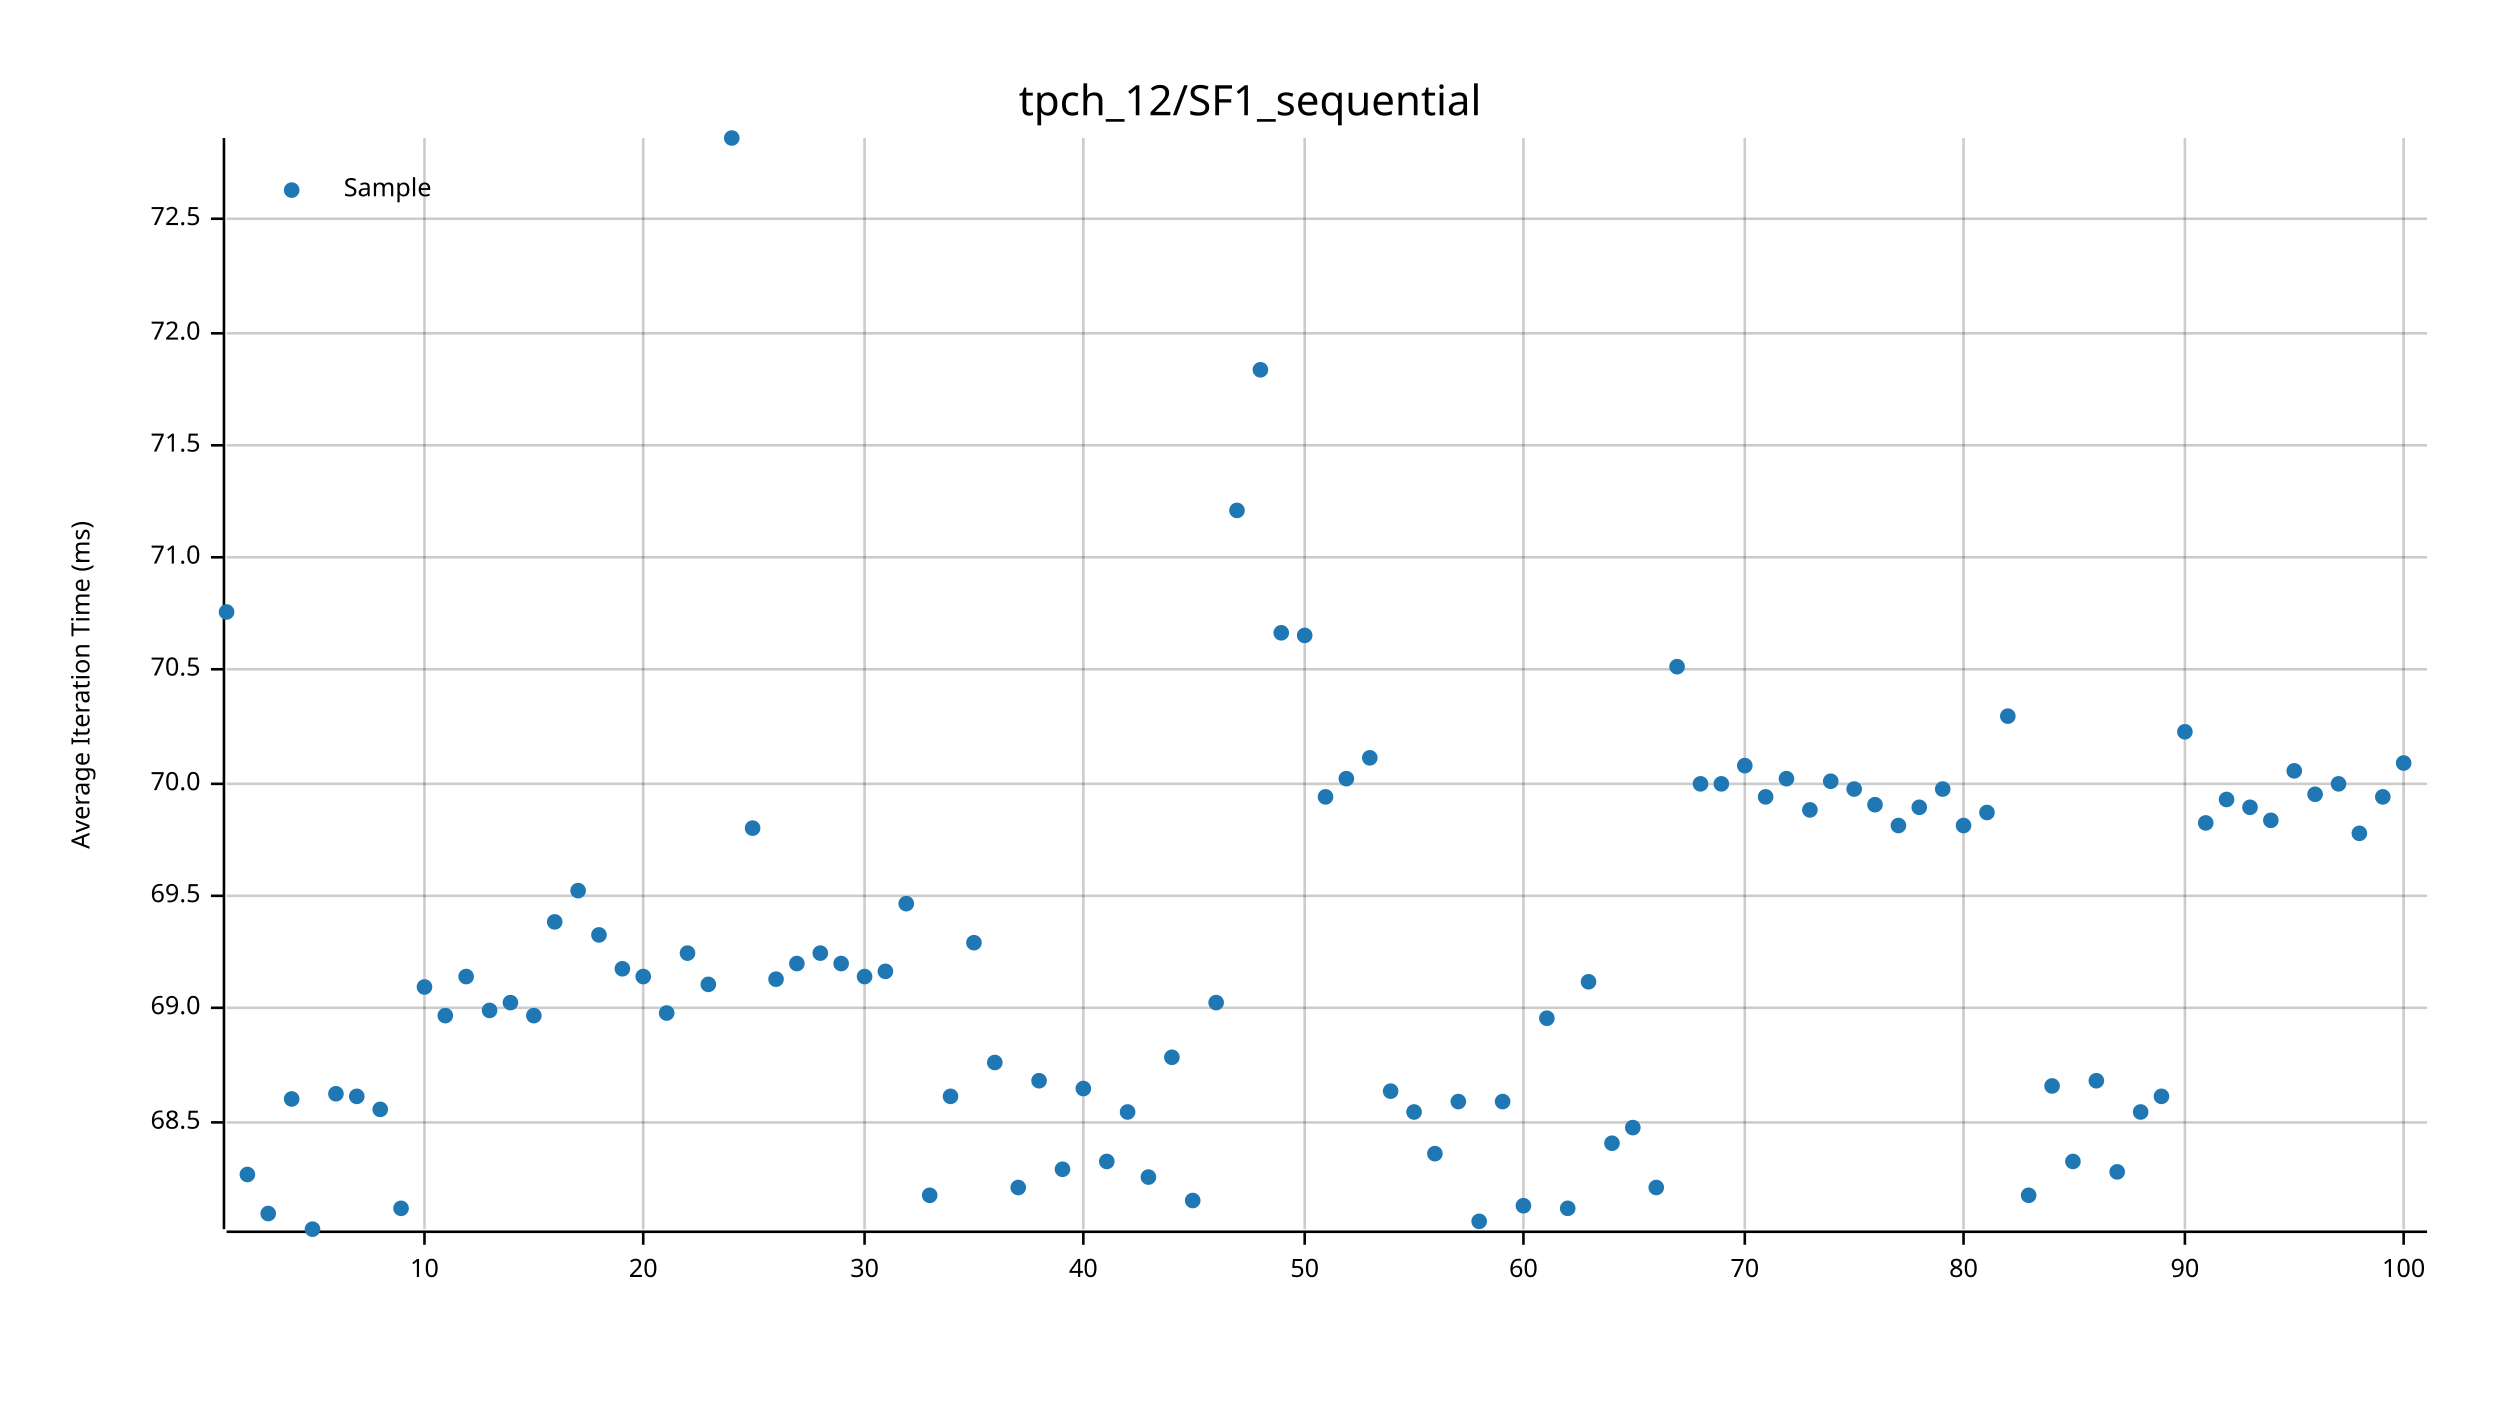
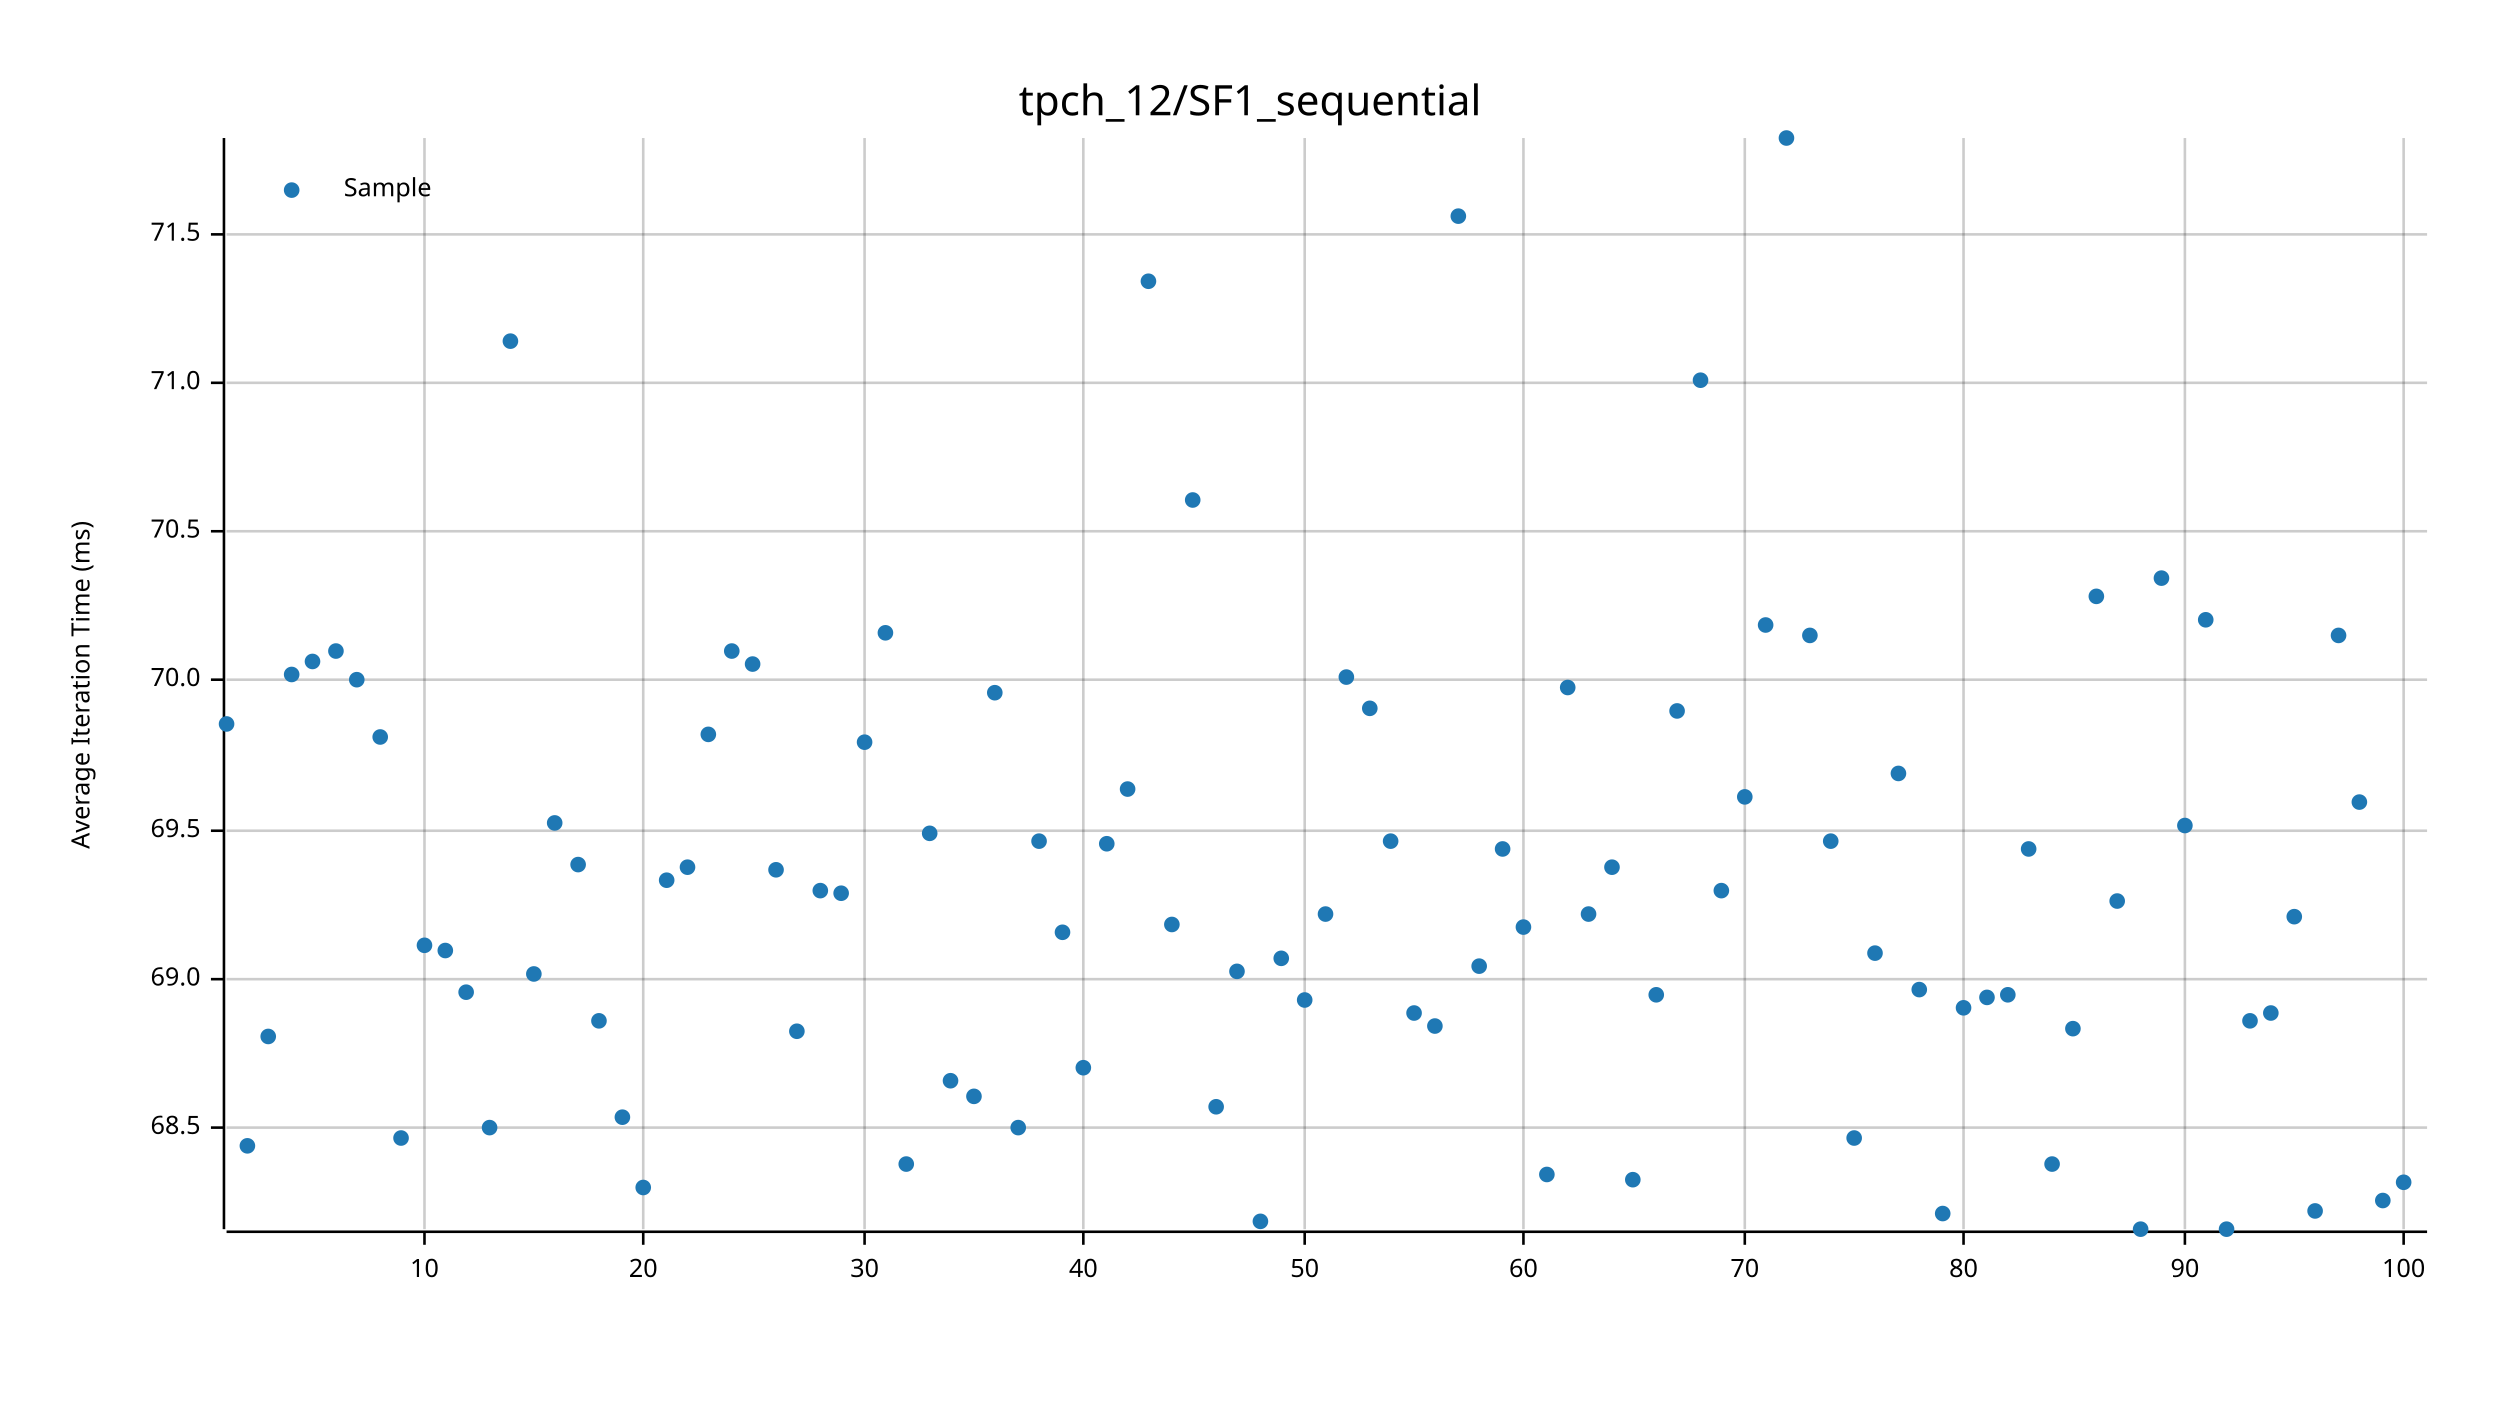
<svg xmlns="http://www.w3.org/2000/svg" width="960" height="540" viewBox="0 0 960 540">
  <text x="480" y="32" dy="0.76em" text-anchor="middle" font-family="sans-serif" font-size="16.129" opacity="1" fill="#000000">
tpch_12/SF1_sequential
</text>
  <text x="27" y="263" dy="0.76em" text-anchor="middle" font-family="sans-serif" font-size="9.677" opacity="1" fill="#000000" transform="rotate(270, 27, 263)">
Average Iteration Time (ms)
</text>
  <line opacity="0.2" stroke="#000000" stroke-width="1" x1="163" y1="472" x2="163" y2="53" />
  <line opacity="0.2" stroke="#000000" stroke-width="1" x1="247" y1="472" x2="247" y2="53" />
  <line opacity="0.2" stroke="#000000" stroke-width="1" x1="332" y1="472" x2="332" y2="53" />
  <line opacity="0.2" stroke="#000000" stroke-width="1" x1="416" y1="472" x2="416" y2="53" />
  <line opacity="0.2" stroke="#000000" stroke-width="1" x1="501" y1="472" x2="501" y2="53" />
  <line opacity="0.2" stroke="#000000" stroke-width="1" x1="585" y1="472" x2="585" y2="53" />
  <line opacity="0.2" stroke="#000000" stroke-width="1" x1="670" y1="472" x2="670" y2="53" />
  <line opacity="0.2" stroke="#000000" stroke-width="1" x1="754" y1="472" x2="754" y2="53" />
  <line opacity="0.2" stroke="#000000" stroke-width="1" x1="839" y1="472" x2="839" y2="53" />
  <line opacity="0.2" stroke="#000000" stroke-width="1" x1="923" y1="472" x2="923" y2="53" />
-   <line opacity="0.2" stroke="#000000" stroke-width="1" x1="87" y1="431" x2="932" y2="431" />
-   <line opacity="0.2" stroke="#000000" stroke-width="1" x1="87" y1="387" x2="932" y2="387" />
-   <line opacity="0.2" stroke="#000000" stroke-width="1" x1="87" y1="344" x2="932" y2="344" />
-   <line opacity="0.2" stroke="#000000" stroke-width="1" x1="87" y1="301" x2="932" y2="301" />
-   <line opacity="0.2" stroke="#000000" stroke-width="1" x1="87" y1="257" x2="932" y2="257" />
-   <line opacity="0.2" stroke="#000000" stroke-width="1" x1="87" y1="214" x2="932" y2="214" />
-   <line opacity="0.2" stroke="#000000" stroke-width="1" x1="87" y1="171" x2="932" y2="171" />
-   <line opacity="0.2" stroke="#000000" stroke-width="1" x1="87" y1="128" x2="932" y2="128" />
-   <line opacity="0.2" stroke="#000000" stroke-width="1" x1="87" y1="84" x2="932" y2="84" />
+   <line opacity="0.2" stroke="#000000" stroke-width="1" x1="87" y1="433" x2="932" y2="433" />
+   <line opacity="0.2" stroke="#000000" stroke-width="1" x1="87" y1="376" x2="932" y2="376" />
+   <line opacity="0.2" stroke="#000000" stroke-width="1" x1="87" y1="319" x2="932" y2="319" />
+   <line opacity="0.2" stroke="#000000" stroke-width="1" x1="87" y1="261" x2="932" y2="261" />
+   <line opacity="0.2" stroke="#000000" stroke-width="1" x1="87" y1="204" x2="932" y2="204" />
+   <line opacity="0.2" stroke="#000000" stroke-width="1" x1="87" y1="147" x2="932" y2="147" />
+   <line opacity="0.2" stroke="#000000" stroke-width="1" x1="87" y1="90" x2="932" y2="90" />
  <polyline fill="none" opacity="1" stroke="#000000" stroke-width="1" points="86,53 86,472 " />
-   <text x="77" y="431" dy="0.5ex" text-anchor="end" font-family="sans-serif" font-size="9.677" opacity="1" fill="#000000">
+   <text x="77" y="433" dy="0.5ex" text-anchor="end" font-family="sans-serif" font-size="9.677" opacity="1" fill="#000000">
68.5
</text>
-   <polyline fill="none" opacity="1" stroke="#000000" stroke-width="1" points="81,431 86,431 " />
-   <text x="77" y="387" dy="0.5ex" text-anchor="end" font-family="sans-serif" font-size="9.677" opacity="1" fill="#000000">
+   <polyline fill="none" opacity="1" stroke="#000000" stroke-width="1" points="81,433 86,433 " />
+   <text x="77" y="376" dy="0.5ex" text-anchor="end" font-family="sans-serif" font-size="9.677" opacity="1" fill="#000000">
69.0
</text>
-   <polyline fill="none" opacity="1" stroke="#000000" stroke-width="1" points="81,387 86,387 " />
-   <text x="77" y="344" dy="0.5ex" text-anchor="end" font-family="sans-serif" font-size="9.677" opacity="1" fill="#000000">
+   <polyline fill="none" opacity="1" stroke="#000000" stroke-width="1" points="81,376 86,376 " />
+   <text x="77" y="319" dy="0.5ex" text-anchor="end" font-family="sans-serif" font-size="9.677" opacity="1" fill="#000000">
69.5
</text>
-   <polyline fill="none" opacity="1" stroke="#000000" stroke-width="1" points="81,344 86,344 " />
-   <text x="77" y="301" dy="0.5ex" text-anchor="end" font-family="sans-serif" font-size="9.677" opacity="1" fill="#000000">
+   <polyline fill="none" opacity="1" stroke="#000000" stroke-width="1" points="81,319 86,319 " />
+   <text x="77" y="261" dy="0.5ex" text-anchor="end" font-family="sans-serif" font-size="9.677" opacity="1" fill="#000000">
70.0
</text>
-   <polyline fill="none" opacity="1" stroke="#000000" stroke-width="1" points="81,301 86,301 " />
-   <text x="77" y="257" dy="0.5ex" text-anchor="end" font-family="sans-serif" font-size="9.677" opacity="1" fill="#000000">
+   <polyline fill="none" opacity="1" stroke="#000000" stroke-width="1" points="81,261 86,261 " />
+   <text x="77" y="204" dy="0.5ex" text-anchor="end" font-family="sans-serif" font-size="9.677" opacity="1" fill="#000000">
70.5
</text>
-   <polyline fill="none" opacity="1" stroke="#000000" stroke-width="1" points="81,257 86,257 " />
-   <text x="77" y="214" dy="0.5ex" text-anchor="end" font-family="sans-serif" font-size="9.677" opacity="1" fill="#000000">
+   <polyline fill="none" opacity="1" stroke="#000000" stroke-width="1" points="81,204 86,204 " />
+   <text x="77" y="147" dy="0.5ex" text-anchor="end" font-family="sans-serif" font-size="9.677" opacity="1" fill="#000000">
71.0
</text>
-   <polyline fill="none" opacity="1" stroke="#000000" stroke-width="1" points="81,214 86,214 " />
-   <text x="77" y="171" dy="0.5ex" text-anchor="end" font-family="sans-serif" font-size="9.677" opacity="1" fill="#000000">
+   <polyline fill="none" opacity="1" stroke="#000000" stroke-width="1" points="81,147 86,147 " />
+   <text x="77" y="90" dy="0.5ex" text-anchor="end" font-family="sans-serif" font-size="9.677" opacity="1" fill="#000000">
71.5
</text>
-   <polyline fill="none" opacity="1" stroke="#000000" stroke-width="1" points="81,171 86,171 " />
-   <text x="77" y="128" dy="0.5ex" text-anchor="end" font-family="sans-serif" font-size="9.677" opacity="1" fill="#000000">
- 72.0
- </text>
-   <polyline fill="none" opacity="1" stroke="#000000" stroke-width="1" points="81,128 86,128 " />
-   <text x="77" y="84" dy="0.5ex" text-anchor="end" font-family="sans-serif" font-size="9.677" opacity="1" fill="#000000">
- 72.5
- </text>
-   <polyline fill="none" opacity="1" stroke="#000000" stroke-width="1" points="81,84 86,84 " />
+   <polyline fill="none" opacity="1" stroke="#000000" stroke-width="1" points="81,90 86,90 " />
  <polyline fill="none" opacity="1" stroke="#000000" stroke-width="1" points="87,473 932,473 " />
  <text x="163" y="483" dy="0.76em" text-anchor="middle" font-family="sans-serif" font-size="9.677" opacity="1" fill="#000000">
10
</text>
  <polyline fill="none" opacity="1" stroke="#000000" stroke-width="1" points="163,473 163,478 " />
  <text x="247" y="483" dy="0.76em" text-anchor="middle" font-family="sans-serif" font-size="9.677" opacity="1" fill="#000000">
20
</text>
  <polyline fill="none" opacity="1" stroke="#000000" stroke-width="1" points="247,473 247,478 " />
  <text x="332" y="483" dy="0.76em" text-anchor="middle" font-family="sans-serif" font-size="9.677" opacity="1" fill="#000000">
30
</text>
  <polyline fill="none" opacity="1" stroke="#000000" stroke-width="1" points="332,473 332,478 " />
  <text x="416" y="483" dy="0.76em" text-anchor="middle" font-family="sans-serif" font-size="9.677" opacity="1" fill="#000000">
40
</text>
  <polyline fill="none" opacity="1" stroke="#000000" stroke-width="1" points="416,473 416,478 " />
  <text x="501" y="483" dy="0.76em" text-anchor="middle" font-family="sans-serif" font-size="9.677" opacity="1" fill="#000000">
50
</text>
  <polyline fill="none" opacity="1" stroke="#000000" stroke-width="1" points="501,473 501,478 " />
  <text x="585" y="483" dy="0.76em" text-anchor="middle" font-family="sans-serif" font-size="9.677" opacity="1" fill="#000000">
60
</text>
  <polyline fill="none" opacity="1" stroke="#000000" stroke-width="1" points="585,473 585,478 " />
  <text x="670" y="483" dy="0.76em" text-anchor="middle" font-family="sans-serif" font-size="9.677" opacity="1" fill="#000000">
70
</text>
  <polyline fill="none" opacity="1" stroke="#000000" stroke-width="1" points="670,473 670,478 " />
  <text x="754" y="483" dy="0.76em" text-anchor="middle" font-family="sans-serif" font-size="9.677" opacity="1" fill="#000000">
80
</text>
  <polyline fill="none" opacity="1" stroke="#000000" stroke-width="1" points="754,473 754,478 " />
  <text x="839" y="483" dy="0.76em" text-anchor="middle" font-family="sans-serif" font-size="9.677" opacity="1" fill="#000000">
90
</text>
  <polyline fill="none" opacity="1" stroke="#000000" stroke-width="1" points="839,473 839,478 " />
  <text x="923" y="483" dy="0.76em" text-anchor="middle" font-family="sans-serif" font-size="9.677" opacity="1" fill="#000000">
100
</text>
  <polyline fill="none" opacity="1" stroke="#000000" stroke-width="1" points="923,473 923,478 " />
-   <circle cx="87" cy="235" r="3" opacity="1" fill="#1F78B4" stroke="none" stroke-width="1" />
-   <circle cx="95" cy="451" r="3" opacity="1" fill="#1F78B4" stroke="none" stroke-width="1" />
-   <circle cx="103" cy="466" r="3" opacity="1" fill="#1F78B4" stroke="none" stroke-width="1" />
-   <circle cx="112" cy="422" r="3" opacity="1" fill="#1F78B4" stroke="none" stroke-width="1" />
-   <circle cx="120" cy="472" r="3" opacity="1" fill="#1F78B4" stroke="none" stroke-width="1" />
-   <circle cx="129" cy="420" r="3" opacity="1" fill="#1F78B4" stroke="none" stroke-width="1" />
-   <circle cx="137" cy="421" r="3" opacity="1" fill="#1F78B4" stroke="none" stroke-width="1" />
-   <circle cx="146" cy="426" r="3" opacity="1" fill="#1F78B4" stroke="none" stroke-width="1" />
-   <circle cx="154" cy="464" r="3" opacity="1" fill="#1F78B4" stroke="none" stroke-width="1" />
-   <circle cx="163" cy="379" r="3" opacity="1" fill="#1F78B4" stroke="none" stroke-width="1" />
-   <circle cx="171" cy="390" r="3" opacity="1" fill="#1F78B4" stroke="none" stroke-width="1" />
-   <circle cx="179" cy="375" r="3" opacity="1" fill="#1F78B4" stroke="none" stroke-width="1" />
-   <circle cx="188" cy="388" r="3" opacity="1" fill="#1F78B4" stroke="none" stroke-width="1" />
-   <circle cx="196" cy="385" r="3" opacity="1" fill="#1F78B4" stroke="none" stroke-width="1" />
-   <circle cx="205" cy="390" r="3" opacity="1" fill="#1F78B4" stroke="none" stroke-width="1" />
-   <circle cx="213" cy="354" r="3" opacity="1" fill="#1F78B4" stroke="none" stroke-width="1" />
-   <circle cx="222" cy="342" r="3" opacity="1" fill="#1F78B4" stroke="none" stroke-width="1" />
-   <circle cx="230" cy="359" r="3" opacity="1" fill="#1F78B4" stroke="none" stroke-width="1" />
-   <circle cx="239" cy="372" r="3" opacity="1" fill="#1F78B4" stroke="none" stroke-width="1" />
-   <circle cx="247" cy="375" r="3" opacity="1" fill="#1F78B4" stroke="none" stroke-width="1" />
-   <circle cx="256" cy="389" r="3" opacity="1" fill="#1F78B4" stroke="none" stroke-width="1" />
-   <circle cx="264" cy="366" r="3" opacity="1" fill="#1F78B4" stroke="none" stroke-width="1" />
-   <circle cx="272" cy="378" r="3" opacity="1" fill="#1F78B4" stroke="none" stroke-width="1" />
-   <circle cx="281" cy="53" r="3" opacity="1" fill="#1F78B4" stroke="none" stroke-width="1" />
-   <circle cx="289" cy="318" r="3" opacity="1" fill="#1F78B4" stroke="none" stroke-width="1" />
-   <circle cx="298" cy="376" r="3" opacity="1" fill="#1F78B4" stroke="none" stroke-width="1" />
-   <circle cx="306" cy="370" r="3" opacity="1" fill="#1F78B4" stroke="none" stroke-width="1" />
-   <circle cx="315" cy="366" r="3" opacity="1" fill="#1F78B4" stroke="none" stroke-width="1" />
-   <circle cx="323" cy="370" r="3" opacity="1" fill="#1F78B4" stroke="none" stroke-width="1" />
-   <circle cx="332" cy="375" r="3" opacity="1" fill="#1F78B4" stroke="none" stroke-width="1" />
-   <circle cx="340" cy="373" r="3" opacity="1" fill="#1F78B4" stroke="none" stroke-width="1" />
-   <circle cx="348" cy="347" r="3" opacity="1" fill="#1F78B4" stroke="none" stroke-width="1" />
-   <circle cx="357" cy="459" r="3" opacity="1" fill="#1F78B4" stroke="none" stroke-width="1" />
-   <circle cx="365" cy="421" r="3" opacity="1" fill="#1F78B4" stroke="none" stroke-width="1" />
-   <circle cx="374" cy="362" r="3" opacity="1" fill="#1F78B4" stroke="none" stroke-width="1" />
-   <circle cx="382" cy="408" r="3" opacity="1" fill="#1F78B4" stroke="none" stroke-width="1" />
-   <circle cx="391" cy="456" r="3" opacity="1" fill="#1F78B4" stroke="none" stroke-width="1" />
-   <circle cx="399" cy="415" r="3" opacity="1" fill="#1F78B4" stroke="none" stroke-width="1" />
-   <circle cx="408" cy="449" r="3" opacity="1" fill="#1F78B4" stroke="none" stroke-width="1" />
-   <circle cx="416" cy="418" r="3" opacity="1" fill="#1F78B4" stroke="none" stroke-width="1" />
-   <circle cx="425" cy="446" r="3" opacity="1" fill="#1F78B4" stroke="none" stroke-width="1" />
-   <circle cx="433" cy="427" r="3" opacity="1" fill="#1F78B4" stroke="none" stroke-width="1" />
-   <circle cx="441" cy="452" r="3" opacity="1" fill="#1F78B4" stroke="none" stroke-width="1" />
-   <circle cx="450" cy="406" r="3" opacity="1" fill="#1F78B4" stroke="none" stroke-width="1" />
-   <circle cx="458" cy="461" r="3" opacity="1" fill="#1F78B4" stroke="none" stroke-width="1" />
-   <circle cx="467" cy="385" r="3" opacity="1" fill="#1F78B4" stroke="none" stroke-width="1" />
-   <circle cx="475" cy="196" r="3" opacity="1" fill="#1F78B4" stroke="none" stroke-width="1" />
-   <circle cx="484" cy="142" r="3" opacity="1" fill="#1F78B4" stroke="none" stroke-width="1" />
-   <circle cx="492" cy="243" r="3" opacity="1" fill="#1F78B4" stroke="none" stroke-width="1" />
-   <circle cx="501" cy="244" r="3" opacity="1" fill="#1F78B4" stroke="none" stroke-width="1" />
-   <circle cx="509" cy="306" r="3" opacity="1" fill="#1F78B4" stroke="none" stroke-width="1" />
-   <circle cx="517" cy="299" r="3" opacity="1" fill="#1F78B4" stroke="none" stroke-width="1" />
-   <circle cx="526" cy="291" r="3" opacity="1" fill="#1F78B4" stroke="none" stroke-width="1" />
-   <circle cx="534" cy="419" r="3" opacity="1" fill="#1F78B4" stroke="none" stroke-width="1" />
-   <circle cx="543" cy="427" r="3" opacity="1" fill="#1F78B4" stroke="none" stroke-width="1" />
-   <circle cx="551" cy="443" r="3" opacity="1" fill="#1F78B4" stroke="none" stroke-width="1" />
-   <circle cx="560" cy="423" r="3" opacity="1" fill="#1F78B4" stroke="none" stroke-width="1" />
-   <circle cx="568" cy="469" r="3" opacity="1" fill="#1F78B4" stroke="none" stroke-width="1" />
-   <circle cx="577" cy="423" r="3" opacity="1" fill="#1F78B4" stroke="none" stroke-width="1" />
-   <circle cx="585" cy="463" r="3" opacity="1" fill="#1F78B4" stroke="none" stroke-width="1" />
-   <circle cx="594" cy="391" r="3" opacity="1" fill="#1F78B4" stroke="none" stroke-width="1" />
-   <circle cx="602" cy="464" r="3" opacity="1" fill="#1F78B4" stroke="none" stroke-width="1" />
-   <circle cx="610" cy="377" r="3" opacity="1" fill="#1F78B4" stroke="none" stroke-width="1" />
-   <circle cx="619" cy="439" r="3" opacity="1" fill="#1F78B4" stroke="none" stroke-width="1" />
-   <circle cx="627" cy="433" r="3" opacity="1" fill="#1F78B4" stroke="none" stroke-width="1" />
-   <circle cx="636" cy="456" r="3" opacity="1" fill="#1F78B4" stroke="none" stroke-width="1" />
-   <circle cx="644" cy="256" r="3" opacity="1" fill="#1F78B4" stroke="none" stroke-width="1" />
-   <circle cx="653" cy="301" r="3" opacity="1" fill="#1F78B4" stroke="none" stroke-width="1" />
-   <circle cx="661" cy="301" r="3" opacity="1" fill="#1F78B4" stroke="none" stroke-width="1" />
-   <circle cx="670" cy="294" r="3" opacity="1" fill="#1F78B4" stroke="none" stroke-width="1" />
-   <circle cx="678" cy="306" r="3" opacity="1" fill="#1F78B4" stroke="none" stroke-width="1" />
-   <circle cx="686" cy="299" r="3" opacity="1" fill="#1F78B4" stroke="none" stroke-width="1" />
-   <circle cx="695" cy="311" r="3" opacity="1" fill="#1F78B4" stroke="none" stroke-width="1" />
-   <circle cx="703" cy="300" r="3" opacity="1" fill="#1F78B4" stroke="none" stroke-width="1" />
-   <circle cx="712" cy="303" r="3" opacity="1" fill="#1F78B4" stroke="none" stroke-width="1" />
-   <circle cx="720" cy="309" r="3" opacity="1" fill="#1F78B4" stroke="none" stroke-width="1" />
-   <circle cx="729" cy="317" r="3" opacity="1" fill="#1F78B4" stroke="none" stroke-width="1" />
-   <circle cx="737" cy="310" r="3" opacity="1" fill="#1F78B4" stroke="none" stroke-width="1" />
-   <circle cx="746" cy="303" r="3" opacity="1" fill="#1F78B4" stroke="none" stroke-width="1" />
-   <circle cx="754" cy="317" r="3" opacity="1" fill="#1F78B4" stroke="none" stroke-width="1" />
-   <circle cx="763" cy="312" r="3" opacity="1" fill="#1F78B4" stroke="none" stroke-width="1" />
-   <circle cx="771" cy="275" r="3" opacity="1" fill="#1F78B4" stroke="none" stroke-width="1" />
-   <circle cx="779" cy="459" r="3" opacity="1" fill="#1F78B4" stroke="none" stroke-width="1" />
-   <circle cx="788" cy="417" r="3" opacity="1" fill="#1F78B4" stroke="none" stroke-width="1" />
-   <circle cx="796" cy="446" r="3" opacity="1" fill="#1F78B4" stroke="none" stroke-width="1" />
-   <circle cx="805" cy="415" r="3" opacity="1" fill="#1F78B4" stroke="none" stroke-width="1" />
-   <circle cx="813" cy="450" r="3" opacity="1" fill="#1F78B4" stroke="none" stroke-width="1" />
-   <circle cx="822" cy="427" r="3" opacity="1" fill="#1F78B4" stroke="none" stroke-width="1" />
-   <circle cx="830" cy="421" r="3" opacity="1" fill="#1F78B4" stroke="none" stroke-width="1" />
-   <circle cx="839" cy="281" r="3" opacity="1" fill="#1F78B4" stroke="none" stroke-width="1" />
-   <circle cx="847" cy="316" r="3" opacity="1" fill="#1F78B4" stroke="none" stroke-width="1" />
-   <circle cx="855" cy="307" r="3" opacity="1" fill="#1F78B4" stroke="none" stroke-width="1" />
-   <circle cx="864" cy="310" r="3" opacity="1" fill="#1F78B4" stroke="none" stroke-width="1" />
-   <circle cx="872" cy="315" r="3" opacity="1" fill="#1F78B4" stroke="none" stroke-width="1" />
-   <circle cx="881" cy="296" r="3" opacity="1" fill="#1F78B4" stroke="none" stroke-width="1" />
-   <circle cx="889" cy="305" r="3" opacity="1" fill="#1F78B4" stroke="none" stroke-width="1" />
-   <circle cx="898" cy="301" r="3" opacity="1" fill="#1F78B4" stroke="none" stroke-width="1" />
-   <circle cx="906" cy="320" r="3" opacity="1" fill="#1F78B4" stroke="none" stroke-width="1" />
-   <circle cx="915" cy="306" r="3" opacity="1" fill="#1F78B4" stroke="none" stroke-width="1" />
-   <circle cx="923" cy="293" r="3" opacity="1" fill="#1F78B4" stroke="none" stroke-width="1" />
+   <circle cx="87" cy="278" r="3" opacity="1" fill="#1F78B4" stroke="none" stroke-width="1" />
+   <circle cx="95" cy="440" r="3" opacity="1" fill="#1F78B4" stroke="none" stroke-width="1" />
+   <circle cx="103" cy="398" r="3" opacity="1" fill="#1F78B4" stroke="none" stroke-width="1" />
+   <circle cx="112" cy="259" r="3" opacity="1" fill="#1F78B4" stroke="none" stroke-width="1" />
+   <circle cx="120" cy="254" r="3" opacity="1" fill="#1F78B4" stroke="none" stroke-width="1" />
+   <circle cx="129" cy="250" r="3" opacity="1" fill="#1F78B4" stroke="none" stroke-width="1" />
+   <circle cx="137" cy="261" r="3" opacity="1" fill="#1F78B4" stroke="none" stroke-width="1" />
+   <circle cx="146" cy="283" r="3" opacity="1" fill="#1F78B4" stroke="none" stroke-width="1" />
+   <circle cx="154" cy="437" r="3" opacity="1" fill="#1F78B4" stroke="none" stroke-width="1" />
+   <circle cx="163" cy="363" r="3" opacity="1" fill="#1F78B4" stroke="none" stroke-width="1" />
+   <circle cx="171" cy="365" r="3" opacity="1" fill="#1F78B4" stroke="none" stroke-width="1" />
+   <circle cx="179" cy="381" r="3" opacity="1" fill="#1F78B4" stroke="none" stroke-width="1" />
+   <circle cx="188" cy="433" r="3" opacity="1" fill="#1F78B4" stroke="none" stroke-width="1" />
+   <circle cx="196" cy="131" r="3" opacity="1" fill="#1F78B4" stroke="none" stroke-width="1" />
+   <circle cx="205" cy="374" r="3" opacity="1" fill="#1F78B4" stroke="none" stroke-width="1" />
+   <circle cx="213" cy="316" r="3" opacity="1" fill="#1F78B4" stroke="none" stroke-width="1" />
+   <circle cx="222" cy="332" r="3" opacity="1" fill="#1F78B4" stroke="none" stroke-width="1" />
+   <circle cx="230" cy="392" r="3" opacity="1" fill="#1F78B4" stroke="none" stroke-width="1" />
+   <circle cx="239" cy="429" r="3" opacity="1" fill="#1F78B4" stroke="none" stroke-width="1" />
+   <circle cx="247" cy="456" r="3" opacity="1" fill="#1F78B4" stroke="none" stroke-width="1" />
+   <circle cx="256" cy="338" r="3" opacity="1" fill="#1F78B4" stroke="none" stroke-width="1" />
+   <circle cx="264" cy="333" r="3" opacity="1" fill="#1F78B4" stroke="none" stroke-width="1" />
+   <circle cx="272" cy="282" r="3" opacity="1" fill="#1F78B4" stroke="none" stroke-width="1" />
+   <circle cx="281" cy="250" r="3" opacity="1" fill="#1F78B4" stroke="none" stroke-width="1" />
+   <circle cx="289" cy="255" r="3" opacity="1" fill="#1F78B4" stroke="none" stroke-width="1" />
+   <circle cx="298" cy="334" r="3" opacity="1" fill="#1F78B4" stroke="none" stroke-width="1" />
+   <circle cx="306" cy="396" r="3" opacity="1" fill="#1F78B4" stroke="none" stroke-width="1" />
+   <circle cx="315" cy="342" r="3" opacity="1" fill="#1F78B4" stroke="none" stroke-width="1" />
+   <circle cx="323" cy="343" r="3" opacity="1" fill="#1F78B4" stroke="none" stroke-width="1" />
+   <circle cx="332" cy="285" r="3" opacity="1" fill="#1F78B4" stroke="none" stroke-width="1" />
+   <circle cx="340" cy="243" r="3" opacity="1" fill="#1F78B4" stroke="none" stroke-width="1" />
+   <circle cx="348" cy="447" r="3" opacity="1" fill="#1F78B4" stroke="none" stroke-width="1" />
+   <circle cx="357" cy="320" r="3" opacity="1" fill="#1F78B4" stroke="none" stroke-width="1" />
+   <circle cx="365" cy="415" r="3" opacity="1" fill="#1F78B4" stroke="none" stroke-width="1" />
+   <circle cx="374" cy="421" r="3" opacity="1" fill="#1F78B4" stroke="none" stroke-width="1" />
+   <circle cx="382" cy="266" r="3" opacity="1" fill="#1F78B4" stroke="none" stroke-width="1" />
+   <circle cx="391" cy="433" r="3" opacity="1" fill="#1F78B4" stroke="none" stroke-width="1" />
+   <circle cx="399" cy="323" r="3" opacity="1" fill="#1F78B4" stroke="none" stroke-width="1" />
+   <circle cx="408" cy="358" r="3" opacity="1" fill="#1F78B4" stroke="none" stroke-width="1" />
+   <circle cx="416" cy="410" r="3" opacity="1" fill="#1F78B4" stroke="none" stroke-width="1" />
+   <circle cx="425" cy="324" r="3" opacity="1" fill="#1F78B4" stroke="none" stroke-width="1" />
+   <circle cx="433" cy="303" r="3" opacity="1" fill="#1F78B4" stroke="none" stroke-width="1" />
+   <circle cx="441" cy="108" r="3" opacity="1" fill="#1F78B4" stroke="none" stroke-width="1" />
+   <circle cx="450" cy="355" r="3" opacity="1" fill="#1F78B4" stroke="none" stroke-width="1" />
+   <circle cx="458" cy="192" r="3" opacity="1" fill="#1F78B4" stroke="none" stroke-width="1" />
+   <circle cx="467" cy="425" r="3" opacity="1" fill="#1F78B4" stroke="none" stroke-width="1" />
+   <circle cx="475" cy="373" r="3" opacity="1" fill="#1F78B4" stroke="none" stroke-width="1" />
+   <circle cx="484" cy="469" r="3" opacity="1" fill="#1F78B4" stroke="none" stroke-width="1" />
+   <circle cx="492" cy="368" r="3" opacity="1" fill="#1F78B4" stroke="none" stroke-width="1" />
+   <circle cx="501" cy="384" r="3" opacity="1" fill="#1F78B4" stroke="none" stroke-width="1" />
+   <circle cx="509" cy="351" r="3" opacity="1" fill="#1F78B4" stroke="none" stroke-width="1" />
+   <circle cx="517" cy="260" r="3" opacity="1" fill="#1F78B4" stroke="none" stroke-width="1" />
+   <circle cx="526" cy="272" r="3" opacity="1" fill="#1F78B4" stroke="none" stroke-width="1" />
+   <circle cx="534" cy="323" r="3" opacity="1" fill="#1F78B4" stroke="none" stroke-width="1" />
+   <circle cx="543" cy="389" r="3" opacity="1" fill="#1F78B4" stroke="none" stroke-width="1" />
+   <circle cx="551" cy="394" r="3" opacity="1" fill="#1F78B4" stroke="none" stroke-width="1" />
+   <circle cx="560" cy="83" r="3" opacity="1" fill="#1F78B4" stroke="none" stroke-width="1" />
+   <circle cx="568" cy="371" r="3" opacity="1" fill="#1F78B4" stroke="none" stroke-width="1" />
+   <circle cx="577" cy="326" r="3" opacity="1" fill="#1F78B4" stroke="none" stroke-width="1" />
+   <circle cx="585" cy="356" r="3" opacity="1" fill="#1F78B4" stroke="none" stroke-width="1" />
+   <circle cx="594" cy="451" r="3" opacity="1" fill="#1F78B4" stroke="none" stroke-width="1" />
+   <circle cx="602" cy="264" r="3" opacity="1" fill="#1F78B4" stroke="none" stroke-width="1" />
+   <circle cx="610" cy="351" r="3" opacity="1" fill="#1F78B4" stroke="none" stroke-width="1" />
+   <circle cx="619" cy="333" r="3" opacity="1" fill="#1F78B4" stroke="none" stroke-width="1" />
+   <circle cx="627" cy="453" r="3" opacity="1" fill="#1F78B4" stroke="none" stroke-width="1" />
+   <circle cx="636" cy="382" r="3" opacity="1" fill="#1F78B4" stroke="none" stroke-width="1" />
+   <circle cx="644" cy="273" r="3" opacity="1" fill="#1F78B4" stroke="none" stroke-width="1" />
+   <circle cx="653" cy="146" r="3" opacity="1" fill="#1F78B4" stroke="none" stroke-width="1" />
+   <circle cx="661" cy="342" r="3" opacity="1" fill="#1F78B4" stroke="none" stroke-width="1" />
+   <circle cx="670" cy="306" r="3" opacity="1" fill="#1F78B4" stroke="none" stroke-width="1" />
+   <circle cx="678" cy="240" r="3" opacity="1" fill="#1F78B4" stroke="none" stroke-width="1" />
+   <circle cx="686" cy="53" r="3" opacity="1" fill="#1F78B4" stroke="none" stroke-width="1" />
+   <circle cx="695" cy="244" r="3" opacity="1" fill="#1F78B4" stroke="none" stroke-width="1" />
+   <circle cx="703" cy="323" r="3" opacity="1" fill="#1F78B4" stroke="none" stroke-width="1" />
+   <circle cx="712" cy="437" r="3" opacity="1" fill="#1F78B4" stroke="none" stroke-width="1" />
+   <circle cx="720" cy="366" r="3" opacity="1" fill="#1F78B4" stroke="none" stroke-width="1" />
+   <circle cx="729" cy="297" r="3" opacity="1" fill="#1F78B4" stroke="none" stroke-width="1" />
+   <circle cx="737" cy="380" r="3" opacity="1" fill="#1F78B4" stroke="none" stroke-width="1" />
+   <circle cx="746" cy="466" r="3" opacity="1" fill="#1F78B4" stroke="none" stroke-width="1" />
+   <circle cx="754" cy="387" r="3" opacity="1" fill="#1F78B4" stroke="none" stroke-width="1" />
+   <circle cx="763" cy="383" r="3" opacity="1" fill="#1F78B4" stroke="none" stroke-width="1" />
+   <circle cx="771" cy="382" r="3" opacity="1" fill="#1F78B4" stroke="none" stroke-width="1" />
+   <circle cx="779" cy="326" r="3" opacity="1" fill="#1F78B4" stroke="none" stroke-width="1" />
+   <circle cx="788" cy="447" r="3" opacity="1" fill="#1F78B4" stroke="none" stroke-width="1" />
+   <circle cx="796" cy="395" r="3" opacity="1" fill="#1F78B4" stroke="none" stroke-width="1" />
+   <circle cx="805" cy="229" r="3" opacity="1" fill="#1F78B4" stroke="none" stroke-width="1" />
+   <circle cx="813" cy="346" r="3" opacity="1" fill="#1F78B4" stroke="none" stroke-width="1" />
+   <circle cx="822" cy="472" r="3" opacity="1" fill="#1F78B4" stroke="none" stroke-width="1" />
+   <circle cx="830" cy="222" r="3" opacity="1" fill="#1F78B4" stroke="none" stroke-width="1" />
+   <circle cx="839" cy="317" r="3" opacity="1" fill="#1F78B4" stroke="none" stroke-width="1" />
+   <circle cx="847" cy="238" r="3" opacity="1" fill="#1F78B4" stroke="none" stroke-width="1" />
+   <circle cx="855" cy="472" r="3" opacity="1" fill="#1F78B4" stroke="none" stroke-width="1" />
+   <circle cx="864" cy="392" r="3" opacity="1" fill="#1F78B4" stroke="none" stroke-width="1" />
+   <circle cx="872" cy="389" r="3" opacity="1" fill="#1F78B4" stroke="none" stroke-width="1" />
+   <circle cx="881" cy="352" r="3" opacity="1" fill="#1F78B4" stroke="none" stroke-width="1" />
+   <circle cx="889" cy="465" r="3" opacity="1" fill="#1F78B4" stroke="none" stroke-width="1" />
+   <circle cx="898" cy="244" r="3" opacity="1" fill="#1F78B4" stroke="none" stroke-width="1" />
+   <circle cx="906" cy="308" r="3" opacity="1" fill="#1F78B4" stroke="none" stroke-width="1" />
+   <circle cx="915" cy="461" r="3" opacity="1" fill="#1F78B4" stroke="none" stroke-width="1" />
+   <circle cx="923" cy="454" r="3" opacity="1" fill="#1F78B4" stroke="none" stroke-width="1" />
  <text x="132" y="68" dy="0.76em" text-anchor="start" font-family="sans-serif" font-size="9.677" opacity="1" fill="#000000">
Sample
</text>
  <circle cx="112" cy="73" r="3" opacity="1" fill="#1F78B4" stroke="none" stroke-width="1" />
</svg>
